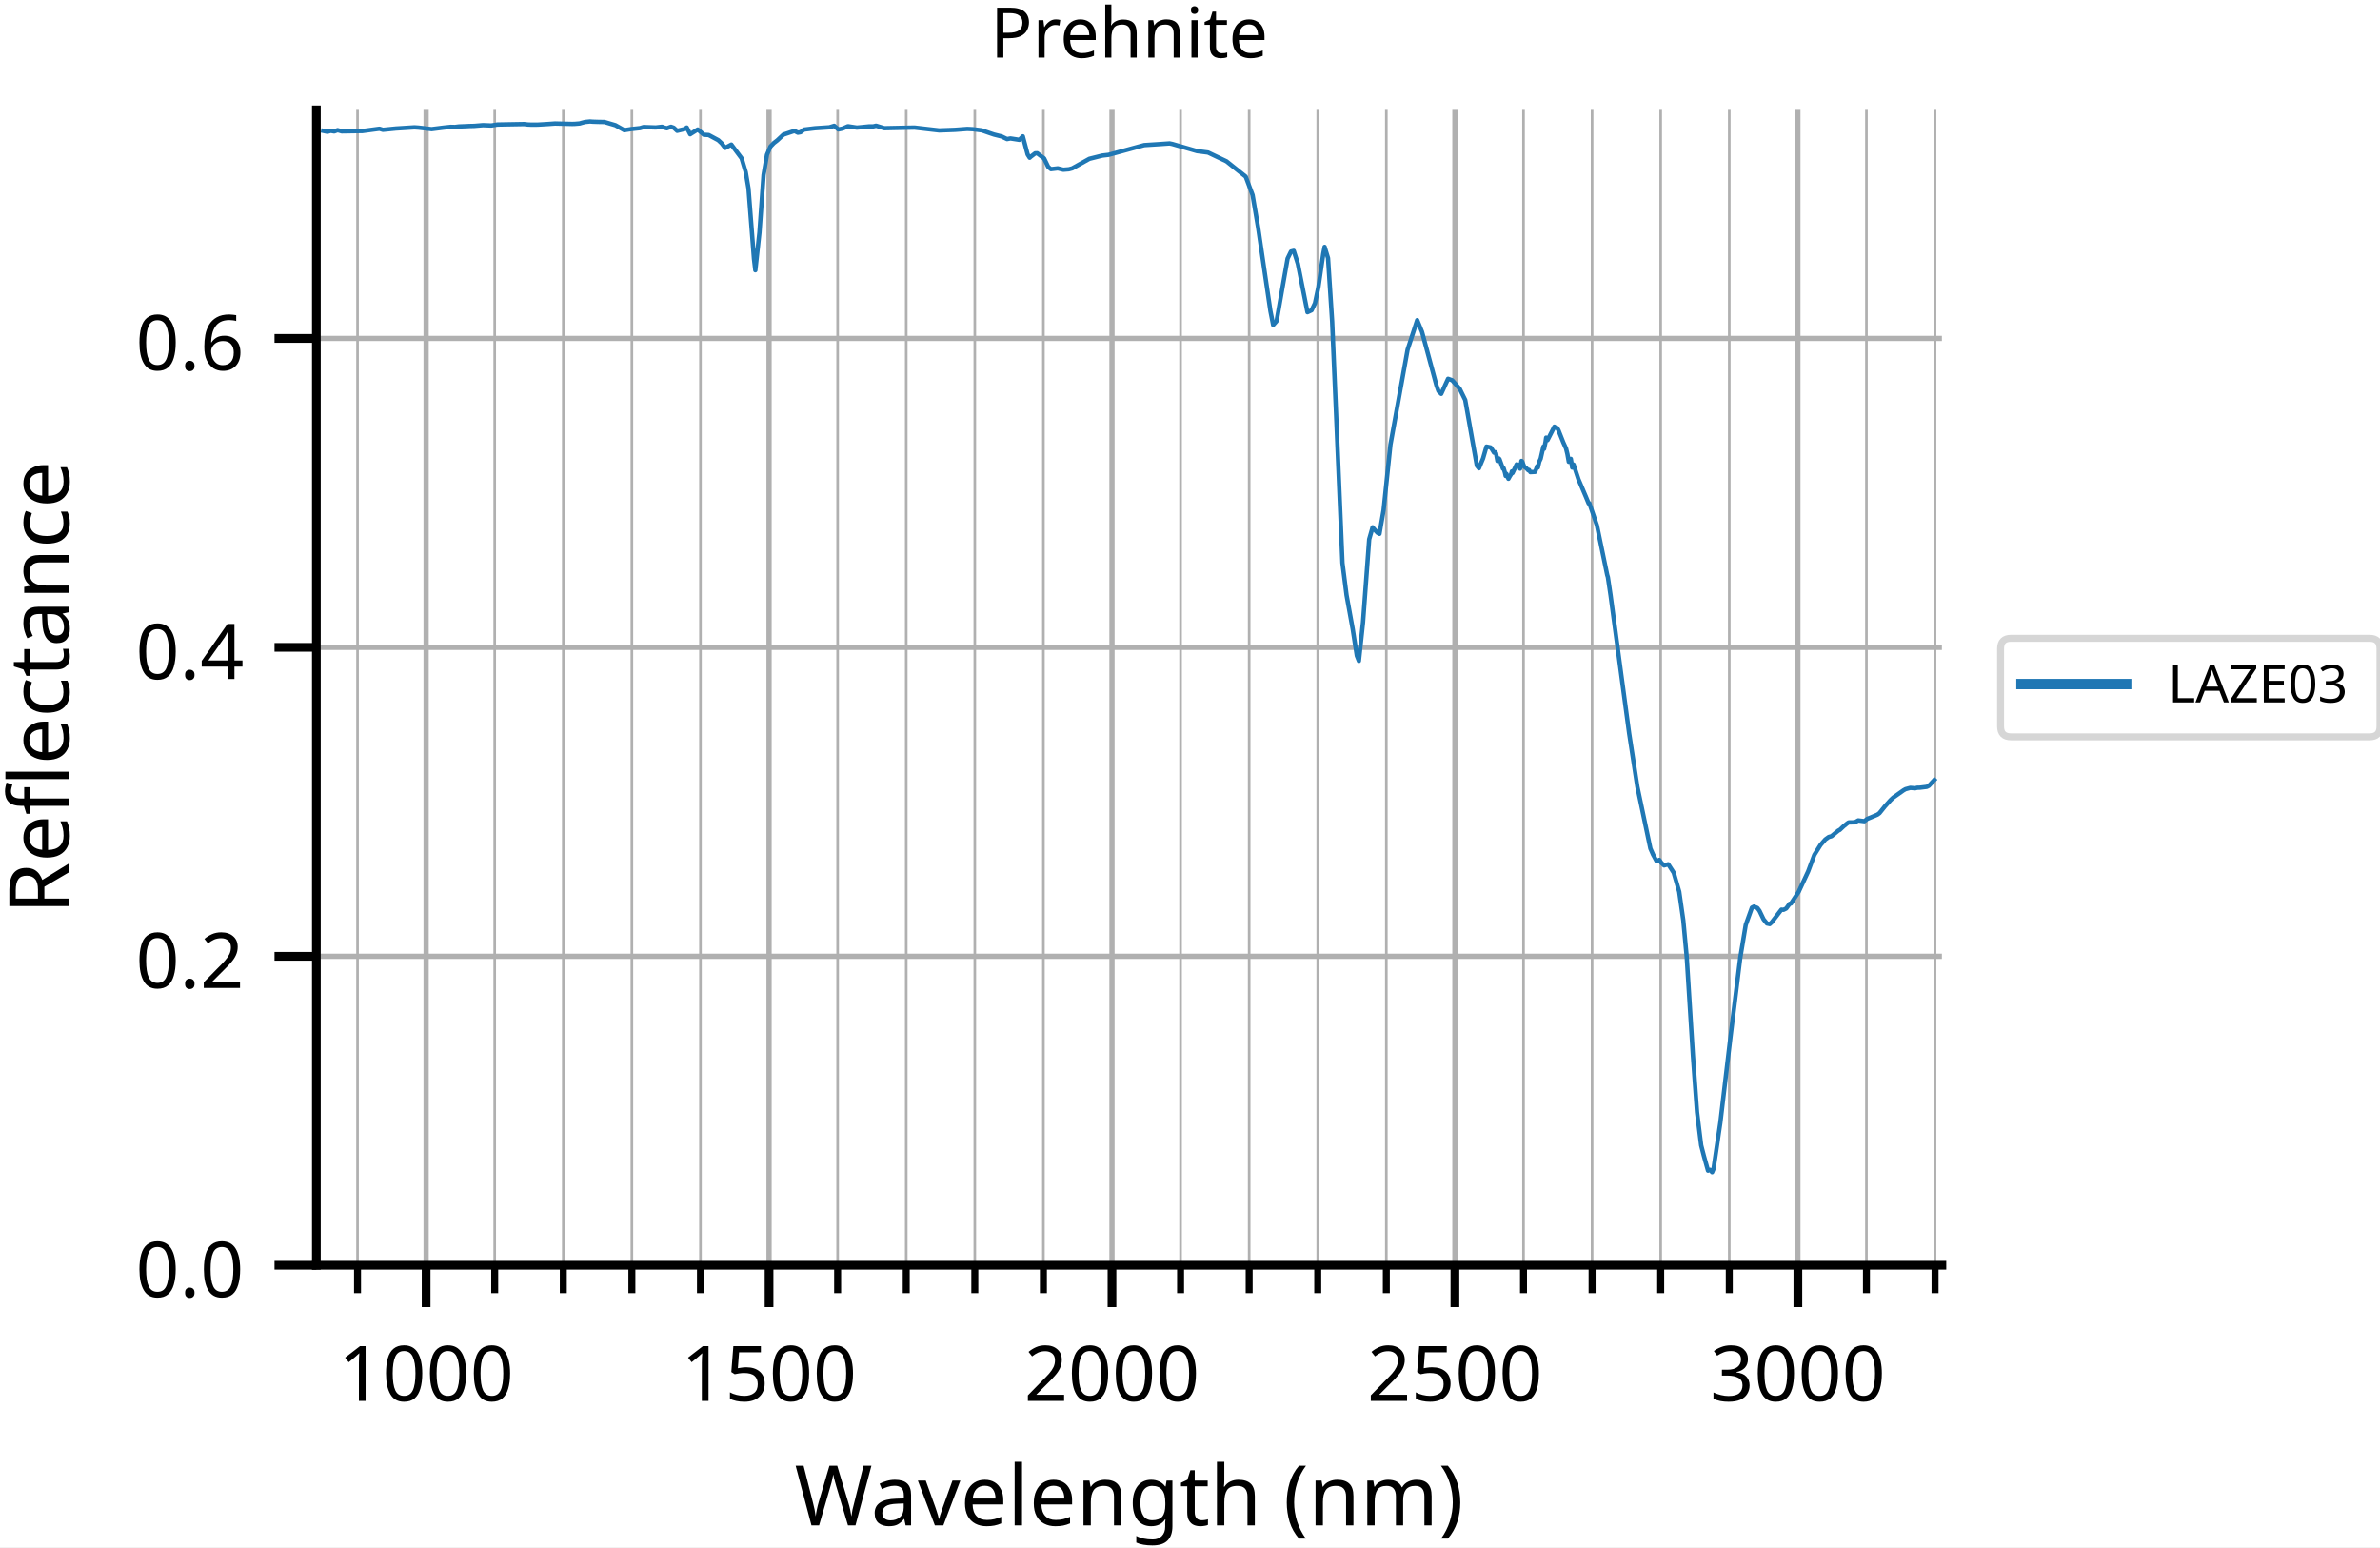
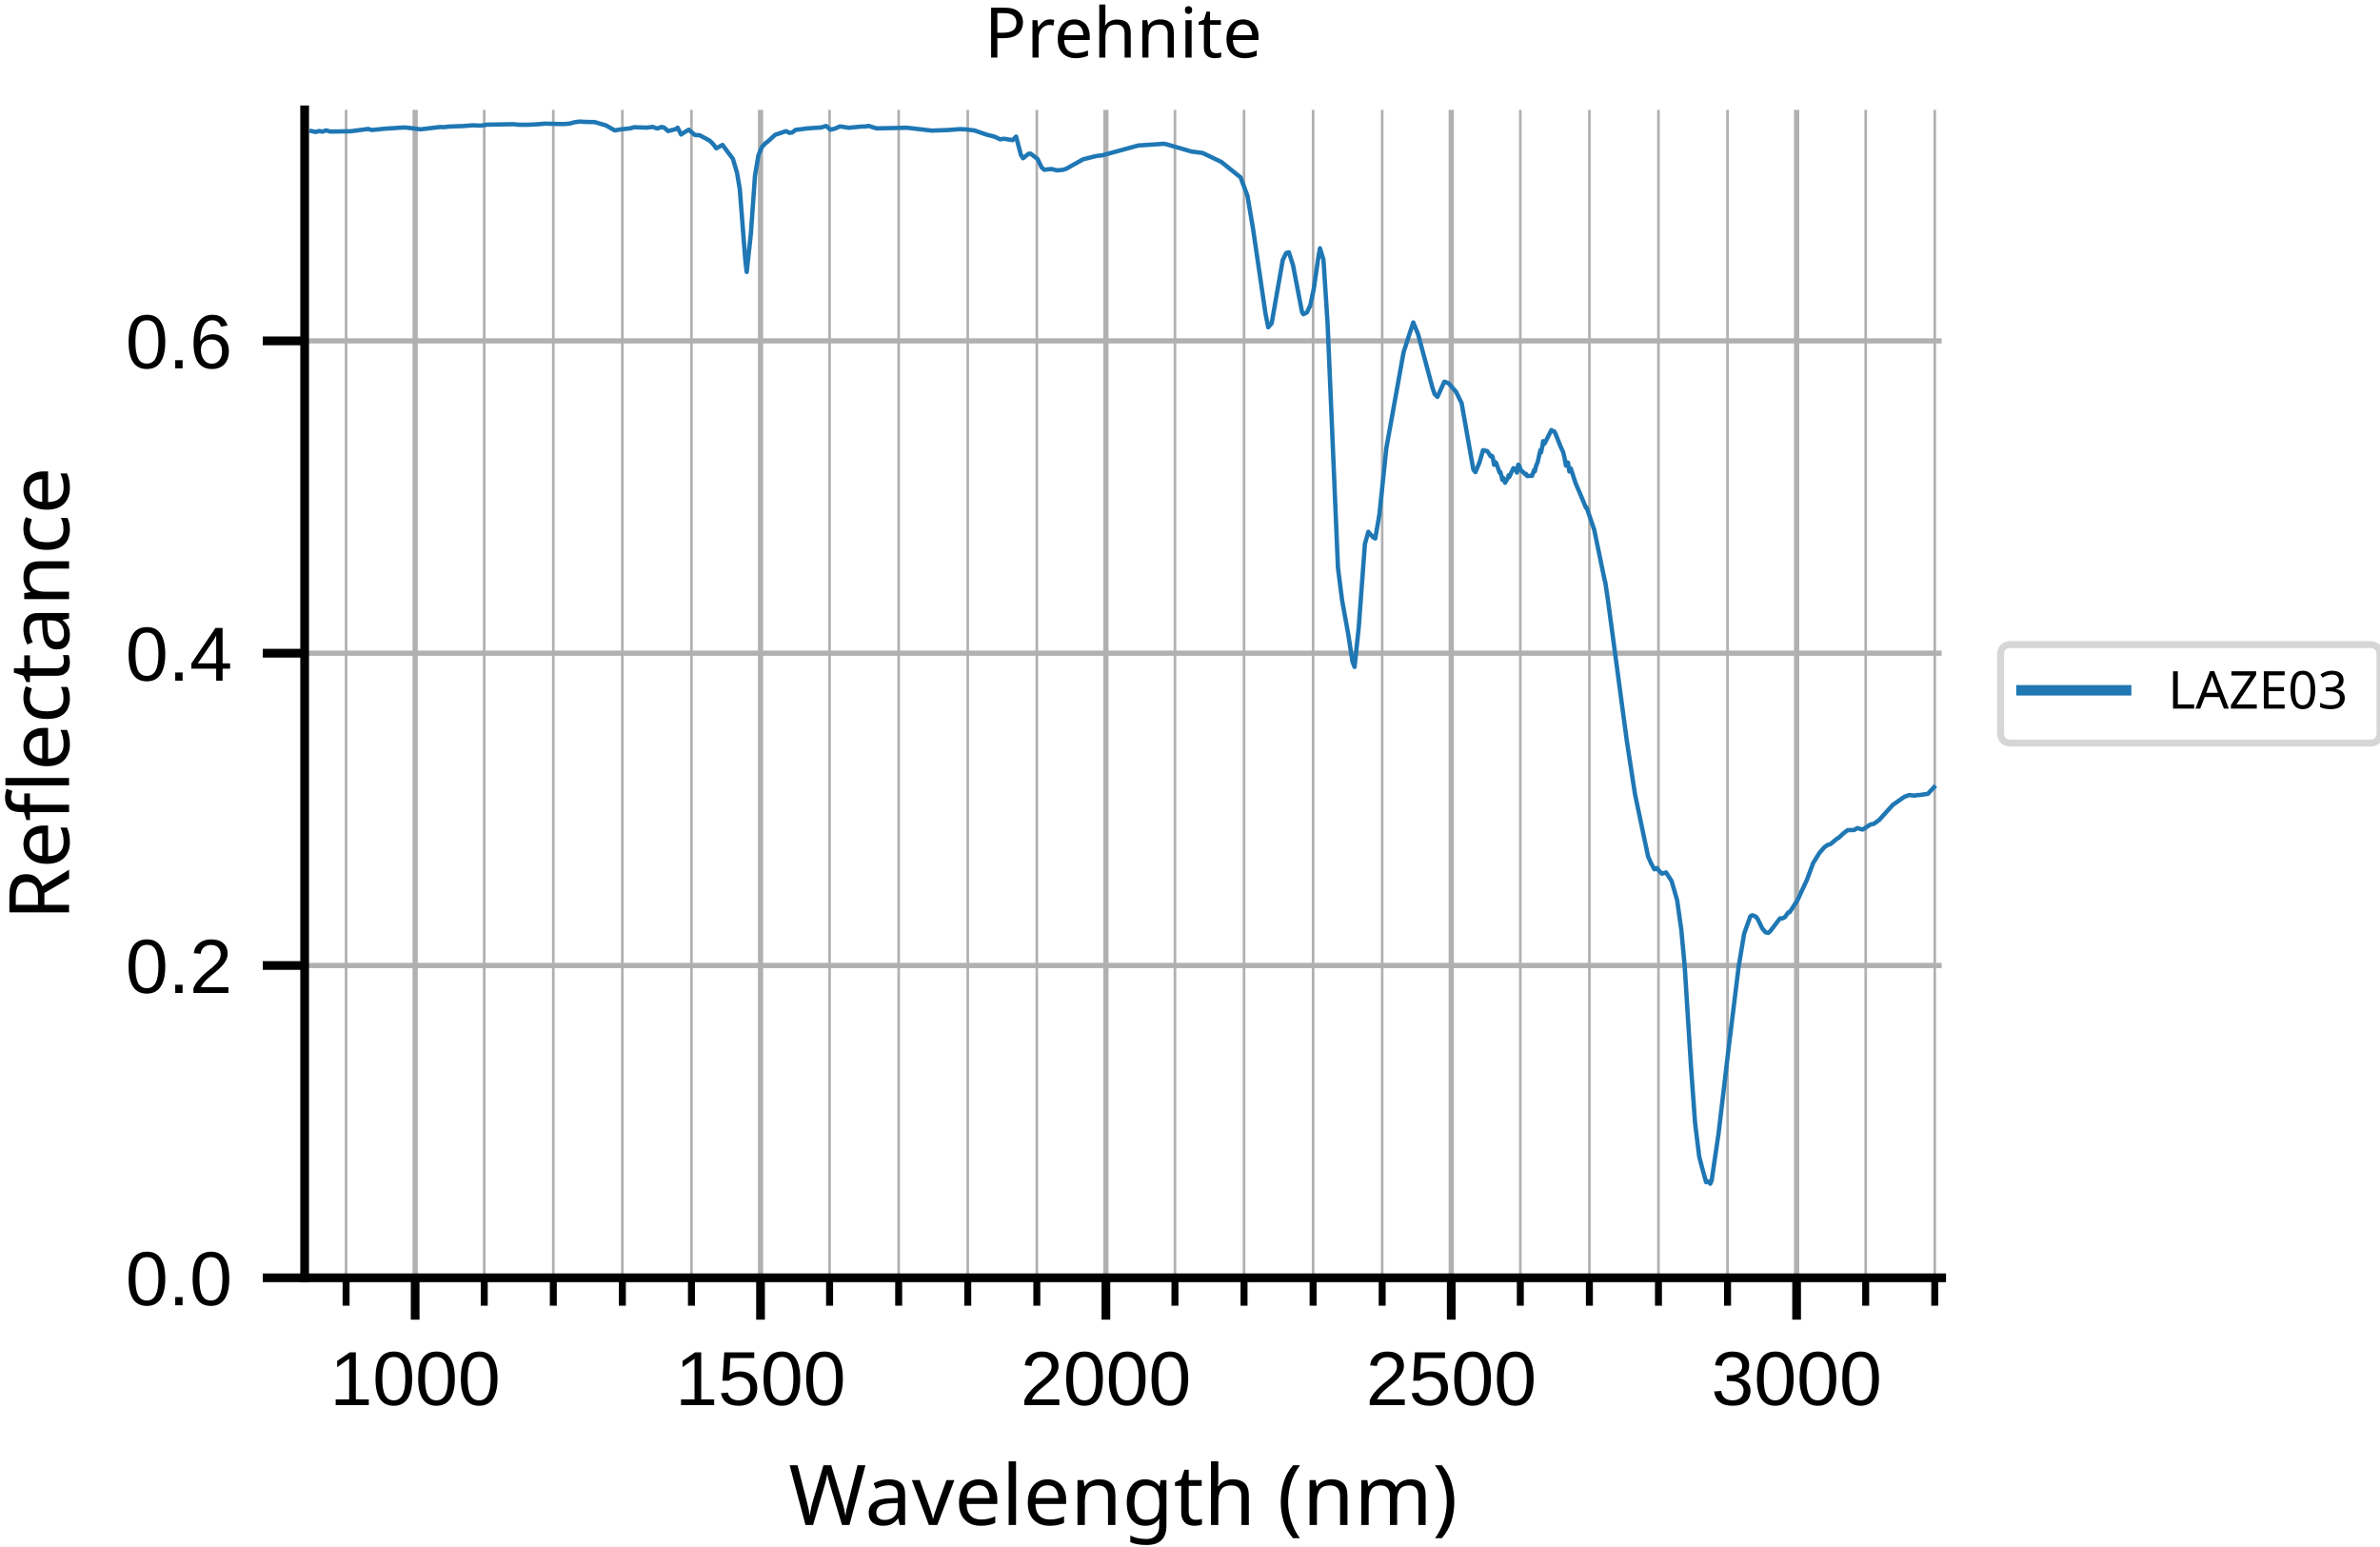
- <svg xmlns="http://www.w3.org/2000/svg" xmlns:xlink="http://www.w3.org/1999/xlink" width="272.914pt" height="177.409pt" viewBox="0 0 272.914 177.409" version="1.1">
+ <svg xmlns="http://www.w3.org/2000/svg" xmlns:xlink="http://www.w3.org/1999/xlink" width="272.914pt" height="177.363pt" viewBox="0 0 272.914 177.363" version="1.1">
  <defs>
    <style type="text/css">*{stroke-linejoin: round; stroke-linecap: butt}</style>
  </defs>
  <g id="figure_1">
    <g id="patch_1">
-       <path d="M 0 177.409  L 272.914 177.409  L 272.914 0  L 0 0  z " style="fill: #ffffff" />
+       <path d="M 0 177.363  L 272.914 177.363  L 272.914 0  L 0 0  z " style="fill: #ffffff" />
    </g>
    <g id="axes_1">
      <g id="patch_2">
-         <path d="M 36.279 145.084  L 222.677 145.084  L 222.677 12.598  L 36.279 12.598  z " style="fill: #ffffff" />
+         <path d="M 34.933 146.524  L 222.651 146.524  L 222.651 12.598  L 34.933 12.598  z " style="fill: #ffffff" />
      </g>
      <g id="matplotlib.axis_1">
        <g id="xtick_1">
          <g id="line2d_1">
-             <path d="M 48.863 145.084  L 48.863 12.598  " clip-path="url(#pded48bcaae)" style="fill: none; stroke: #b0b0b0; stroke-width: 0.6; stroke-linecap: square" />
+             <path d="M 47.606 146.524  L 47.606 12.598  " clip-path="url(#p3f20195cb8)" style="fill: none; stroke: #b0b0b0; stroke-width: 0.6; stroke-linecap: square" />
          </g>
          <g id="line2d_2">
            <defs>
-               <path id="meba531bd29" d="M 0 0  L 0 4.8  " style="stroke: #000000" />
+               <path id="m77c56ef0a2" d="M 0 0  L 0 4.8  " style="stroke: #000000" />
            </defs>
            <g>
-               <use xlink:href="#meba531bd29" x="48.863" y="145.084" style="stroke: #000000" />
+               <use xlink:href="#m77c56ef0a2" x="47.606" y="146.524" style="stroke: #000000" />
            </g>
          </g>
          <g id="text_1">
-             <text style="font: 8.8px 'Futura', sans-serif; text-anchor: middle" x="48.863" y="160.641" transform="rotate(-0 48.86294 160.6414)">1000</text>
+             <text style="font: 8.8px 'Arial'; text-anchor: middle" x="47.606" y="161.123" transform="rotate(-0 47.60592 161.1231)">1000</text>
          </g>
        </g>
        <g id="xtick_2">
          <g id="line2d_3">
-             <path d="M 88.187 145.084  L 88.187 12.598  " clip-path="url(#pded48bcaae)" style="fill: none; stroke: #b0b0b0; stroke-width: 0.6; stroke-linecap: square" />
+             <path d="M 87.209 146.524  L 87.209 12.598  " clip-path="url(#p3f20195cb8)" style="fill: none; stroke: #b0b0b0; stroke-width: 0.6; stroke-linecap: square" />
          </g>
          <g id="line2d_4">
            <g>
-               <use xlink:href="#meba531bd29" x="88.187" y="145.084" style="stroke: #000000" />
+               <use xlink:href="#m77c56ef0a2" x="87.209" y="146.524" style="stroke: #000000" />
            </g>
          </g>
          <g id="text_2">
-             <text style="font: 8.8px 'Futura', sans-serif; text-anchor: middle" x="88.187" y="160.641" transform="rotate(-0 88.18734 160.6414)">1500</text>
+             <text style="font: 8.8px 'Arial'; text-anchor: middle" x="87.209" y="161.123" transform="rotate(-0 87.20882 161.1231)">1500</text>
          </g>
        </g>
        <g id="xtick_3">
          <g id="line2d_5">
-             <path d="M 127.512 145.084  L 127.512 12.598  " clip-path="url(#pded48bcaae)" style="fill: none; stroke: #b0b0b0; stroke-width: 0.6; stroke-linecap: square" />
+             <path d="M 126.812 146.524  L 126.812 12.598  " clip-path="url(#p3f20195cb8)" style="fill: none; stroke: #b0b0b0; stroke-width: 0.6; stroke-linecap: square" />
          </g>
          <g id="line2d_6">
            <g>
-               <use xlink:href="#meba531bd29" x="127.512" y="145.084" style="stroke: #000000" />
+               <use xlink:href="#m77c56ef0a2" x="126.812" y="146.524" style="stroke: #000000" />
            </g>
          </g>
          <g id="text_3">
-             <text style="font: 8.8px 'Futura', sans-serif; text-anchor: middle" x="127.512" y="160.641" transform="rotate(-0 127.5118 160.6414)">2000</text>
+             <text style="font: 8.8px 'Arial'; text-anchor: middle" x="126.812" y="161.123" transform="rotate(-0 126.8117 161.1231)">2000</text>
          </g>
        </g>
        <g id="xtick_4">
          <g id="line2d_7">
-             <path d="M 166.836 145.084  L 166.836 12.598  " clip-path="url(#pded48bcaae)" style="fill: none; stroke: #b0b0b0; stroke-width: 0.6; stroke-linecap: square" />
+             <path d="M 166.415 146.524  L 166.415 12.598  " clip-path="url(#p3f20195cb8)" style="fill: none; stroke: #b0b0b0; stroke-width: 0.6; stroke-linecap: square" />
          </g>
          <g id="line2d_8">
            <g>
-               <use xlink:href="#meba531bd29" x="166.836" y="145.084" style="stroke: #000000" />
+               <use xlink:href="#m77c56ef0a2" x="166.415" y="146.524" style="stroke: #000000" />
            </g>
          </g>
          <g id="text_4">
-             <text style="font: 8.8px 'Futura', sans-serif; text-anchor: middle" x="166.836" y="160.641" transform="rotate(-0 166.8362 160.6414)">2500</text>
+             <text style="font: 8.8px 'Arial'; text-anchor: middle" x="166.415" y="161.123" transform="rotate(-0 166.4146 161.1231)">2500</text>
          </g>
        </g>
        <g id="xtick_5">
          <g id="line2d_9">
-             <path d="M 206.161 145.084  L 206.161 12.598  " clip-path="url(#pded48bcaae)" style="fill: none; stroke: #b0b0b0; stroke-width: 0.6; stroke-linecap: square" />
+             <path d="M 206.017 146.524  L 206.017 12.598  " clip-path="url(#p3f20195cb8)" style="fill: none; stroke: #b0b0b0; stroke-width: 0.6; stroke-linecap: square" />
          </g>
          <g id="line2d_10">
            <g>
-               <use xlink:href="#meba531bd29" x="206.161" y="145.084" style="stroke: #000000" />
+               <use xlink:href="#m77c56ef0a2" x="206.017" y="146.524" style="stroke: #000000" />
            </g>
          </g>
          <g id="text_5">
-             <text style="font: 8.8px 'Futura', sans-serif; text-anchor: middle" x="206.161" y="160.641" transform="rotate(-0 206.1606 160.6414)">3000</text>
+             <text style="font: 8.8px 'Arial'; text-anchor: middle" x="206.017" y="161.123" transform="rotate(-0 206.0175 161.1231)">3000</text>
          </g>
        </g>
        <g id="xtick_6">
          <g id="line2d_11">
-             <path d="M 40.998 145.084  L 40.998 12.598  " clip-path="url(#pded48bcaae)" style="fill: none; stroke: #b0b0b0; stroke-width: 0.3; stroke-linecap: square" />
+             <path d="M 39.685 146.524  L 39.685 12.598  " clip-path="url(#p3f20195cb8)" style="fill: none; stroke: #b0b0b0; stroke-width: 0.3; stroke-linecap: square" />
          </g>
          <g id="line2d_12">
            <defs>
-               <path id="m7dbb5cca30" d="M 0 0  L 0 3.2  " style="stroke: #000000; stroke-width: 0.8" />
+               <path id="m5ce9f8c709" d="M 0 0  L 0 3.2  " style="stroke: #000000; stroke-width: 0.8" />
            </defs>
            <g>
-               <use xlink:href="#m7dbb5cca30" x="40.998" y="145.084" style="stroke: #000000; stroke-width: 0.8" />
+               <use xlink:href="#m5ce9f8c709" x="39.685" y="146.524" style="stroke: #000000; stroke-width: 0.8" />
            </g>
          </g>
        </g>
        <g id="xtick_7">
          <g id="line2d_13">
-             <path d="M 56.728 145.084  L 56.728 12.598  " clip-path="url(#pded48bcaae)" style="fill: none; stroke: #b0b0b0; stroke-width: 0.3; stroke-linecap: square" />
+             <path d="M 55.527 146.524  L 55.527 12.598  " clip-path="url(#p3f20195cb8)" style="fill: none; stroke: #b0b0b0; stroke-width: 0.3; stroke-linecap: square" />
          </g>
          <g id="line2d_14">
            <g>
-               <use xlink:href="#m7dbb5cca30" x="56.728" y="145.084" style="stroke: #000000; stroke-width: 0.8" />
+               <use xlink:href="#m5ce9f8c709" x="55.527" y="146.524" style="stroke: #000000; stroke-width: 0.8" />
            </g>
          </g>
        </g>
        <g id="xtick_8">
          <g id="line2d_15">
-             <path d="M 64.593 145.084  L 64.593 12.598  " clip-path="url(#pded48bcaae)" style="fill: none; stroke: #b0b0b0; stroke-width: 0.3; stroke-linecap: square" />
+             <path d="M 63.447 146.524  L 63.447 12.598  " clip-path="url(#p3f20195cb8)" style="fill: none; stroke: #b0b0b0; stroke-width: 0.3; stroke-linecap: square" />
          </g>
          <g id="line2d_16">
            <g>
-               <use xlink:href="#m7dbb5cca30" x="64.593" y="145.084" style="stroke: #000000; stroke-width: 0.8" />
+               <use xlink:href="#m5ce9f8c709" x="63.447" y="146.524" style="stroke: #000000; stroke-width: 0.8" />
            </g>
          </g>
        </g>
        <g id="xtick_9">
          <g id="line2d_17">
-             <path d="M 72.458 145.084  L 72.458 12.598  " clip-path="url(#pded48bcaae)" style="fill: none; stroke: #b0b0b0; stroke-width: 0.3; stroke-linecap: square" />
+             <path d="M 71.368 146.524  L 71.368 12.598  " clip-path="url(#p3f20195cb8)" style="fill: none; stroke: #b0b0b0; stroke-width: 0.3; stroke-linecap: square" />
          </g>
          <g id="line2d_18">
            <g>
-               <use xlink:href="#m7dbb5cca30" x="72.458" y="145.084" style="stroke: #000000; stroke-width: 0.8" />
+               <use xlink:href="#m5ce9f8c709" x="71.368" y="146.524" style="stroke: #000000; stroke-width: 0.8" />
            </g>
          </g>
        </g>
        <g id="xtick_10">
          <g id="line2d_19">
-             <path d="M 80.322 145.084  L 80.322 12.598  " clip-path="url(#pded48bcaae)" style="fill: none; stroke: #b0b0b0; stroke-width: 0.3; stroke-linecap: square" />
+             <path d="M 79.288 146.524  L 79.288 12.598  " clip-path="url(#p3f20195cb8)" style="fill: none; stroke: #b0b0b0; stroke-width: 0.3; stroke-linecap: square" />
          </g>
          <g id="line2d_20">
            <g>
-               <use xlink:href="#m7dbb5cca30" x="80.322" y="145.084" style="stroke: #000000; stroke-width: 0.8" />
+               <use xlink:href="#m5ce9f8c709" x="79.288" y="146.524" style="stroke: #000000; stroke-width: 0.8" />
            </g>
          </g>
        </g>
        <g id="xtick_11">
          <g id="line2d_21">
-             <path d="M 96.052 145.084  L 96.052 12.598  " clip-path="url(#pded48bcaae)" style="fill: none; stroke: #b0b0b0; stroke-width: 0.3; stroke-linecap: square" />
+             <path d="M 95.129 146.524  L 95.129 12.598  " clip-path="url(#p3f20195cb8)" style="fill: none; stroke: #b0b0b0; stroke-width: 0.3; stroke-linecap: square" />
          </g>
          <g id="line2d_22">
            <g>
-               <use xlink:href="#m7dbb5cca30" x="96.052" y="145.084" style="stroke: #000000; stroke-width: 0.8" />
+               <use xlink:href="#m5ce9f8c709" x="95.129" y="146.524" style="stroke: #000000; stroke-width: 0.8" />
            </g>
          </g>
        </g>
        <g id="xtick_12">
          <g id="line2d_23">
-             <path d="M 103.917 145.084  L 103.917 12.598  " clip-path="url(#pded48bcaae)" style="fill: none; stroke: #b0b0b0; stroke-width: 0.3; stroke-linecap: square" />
+             <path d="M 103.05 146.524  L 103.05 12.598  " clip-path="url(#p3f20195cb8)" style="fill: none; stroke: #b0b0b0; stroke-width: 0.3; stroke-linecap: square" />
          </g>
          <g id="line2d_24">
            <g>
-               <use xlink:href="#m7dbb5cca30" x="103.917" y="145.084" style="stroke: #000000; stroke-width: 0.8" />
+               <use xlink:href="#m5ce9f8c709" x="103.05" y="146.524" style="stroke: #000000; stroke-width: 0.8" />
            </g>
          </g>
        </g>
        <g id="xtick_13">
          <g id="line2d_25">
-             <path d="M 111.782 145.084  L 111.782 12.598  " clip-path="url(#pded48bcaae)" style="fill: none; stroke: #b0b0b0; stroke-width: 0.3; stroke-linecap: square" />
+             <path d="M 110.971 146.524  L 110.971 12.598  " clip-path="url(#p3f20195cb8)" style="fill: none; stroke: #b0b0b0; stroke-width: 0.3; stroke-linecap: square" />
          </g>
          <g id="line2d_26">
            <g>
-               <use xlink:href="#m7dbb5cca30" x="111.782" y="145.084" style="stroke: #000000; stroke-width: 0.8" />
+               <use xlink:href="#m5ce9f8c709" x="110.971" y="146.524" style="stroke: #000000; stroke-width: 0.8" />
            </g>
          </g>
        </g>
        <g id="xtick_14">
          <g id="line2d_27">
-             <path d="M 119.647 145.084  L 119.647 12.598  " clip-path="url(#pded48bcaae)" style="fill: none; stroke: #b0b0b0; stroke-width: 0.3; stroke-linecap: square" />
+             <path d="M 118.891 146.524  L 118.891 12.598  " clip-path="url(#p3f20195cb8)" style="fill: none; stroke: #b0b0b0; stroke-width: 0.3; stroke-linecap: square" />
          </g>
          <g id="line2d_28">
            <g>
-               <use xlink:href="#m7dbb5cca30" x="119.647" y="145.084" style="stroke: #000000; stroke-width: 0.8" />
+               <use xlink:href="#m5ce9f8c709" x="118.891" y="146.524" style="stroke: #000000; stroke-width: 0.8" />
            </g>
          </g>
        </g>
        <g id="xtick_15">
          <g id="line2d_29">
-             <path d="M 135.377 145.084  L 135.377 12.598  " clip-path="url(#pded48bcaae)" style="fill: none; stroke: #b0b0b0; stroke-width: 0.3; stroke-linecap: square" />
+             <path d="M 134.732 146.524  L 134.732 12.598  " clip-path="url(#p3f20195cb8)" style="fill: none; stroke: #b0b0b0; stroke-width: 0.3; stroke-linecap: square" />
          </g>
          <g id="line2d_30">
            <g>
-               <use xlink:href="#m7dbb5cca30" x="135.377" y="145.084" style="stroke: #000000; stroke-width: 0.8" />
+               <use xlink:href="#m5ce9f8c709" x="134.732" y="146.524" style="stroke: #000000; stroke-width: 0.8" />
            </g>
          </g>
        </g>
        <g id="xtick_16">
          <g id="line2d_31">
-             <path d="M 143.242 145.084  L 143.242 12.598  " clip-path="url(#pded48bcaae)" style="fill: none; stroke: #b0b0b0; stroke-width: 0.3; stroke-linecap: square" />
+             <path d="M 142.653 146.524  L 142.653 12.598  " clip-path="url(#p3f20195cb8)" style="fill: none; stroke: #b0b0b0; stroke-width: 0.3; stroke-linecap: square" />
          </g>
          <g id="line2d_32">
            <g>
-               <use xlink:href="#m7dbb5cca30" x="143.242" y="145.084" style="stroke: #000000; stroke-width: 0.8" />
+               <use xlink:href="#m5ce9f8c709" x="142.653" y="146.524" style="stroke: #000000; stroke-width: 0.8" />
            </g>
          </g>
        </g>
        <g id="xtick_17">
          <g id="line2d_33">
-             <path d="M 151.106 145.084  L 151.106 12.598  " clip-path="url(#pded48bcaae)" style="fill: none; stroke: #b0b0b0; stroke-width: 0.3; stroke-linecap: square" />
+             <path d="M 150.573 146.524  L 150.573 12.598  " clip-path="url(#p3f20195cb8)" style="fill: none; stroke: #b0b0b0; stroke-width: 0.3; stroke-linecap: square" />
          </g>
          <g id="line2d_34">
            <g>
-               <use xlink:href="#m7dbb5cca30" x="151.106" y="145.084" style="stroke: #000000; stroke-width: 0.8" />
+               <use xlink:href="#m5ce9f8c709" x="150.573" y="146.524" style="stroke: #000000; stroke-width: 0.8" />
            </g>
          </g>
        </g>
        <g id="xtick_18">
          <g id="line2d_35">
-             <path d="M 158.971 145.084  L 158.971 12.598  " clip-path="url(#pded48bcaae)" style="fill: none; stroke: #b0b0b0; stroke-width: 0.3; stroke-linecap: square" />
+             <path d="M 158.494 146.524  L 158.494 12.598  " clip-path="url(#p3f20195cb8)" style="fill: none; stroke: #b0b0b0; stroke-width: 0.3; stroke-linecap: square" />
          </g>
          <g id="line2d_36">
            <g>
-               <use xlink:href="#m7dbb5cca30" x="158.971" y="145.084" style="stroke: #000000; stroke-width: 0.8" />
+               <use xlink:href="#m5ce9f8c709" x="158.494" y="146.524" style="stroke: #000000; stroke-width: 0.8" />
            </g>
          </g>
        </g>
        <g id="xtick_19">
          <g id="line2d_37">
-             <path d="M 174.701 145.084  L 174.701 12.598  " clip-path="url(#pded48bcaae)" style="fill: none; stroke: #b0b0b0; stroke-width: 0.3; stroke-linecap: square" />
+             <path d="M 174.335 146.524  L 174.335 12.598  " clip-path="url(#p3f20195cb8)" style="fill: none; stroke: #b0b0b0; stroke-width: 0.3; stroke-linecap: square" />
          </g>
          <g id="line2d_38">
            <g>
-               <use xlink:href="#m7dbb5cca30" x="174.701" y="145.084" style="stroke: #000000; stroke-width: 0.8" />
+               <use xlink:href="#m5ce9f8c709" x="174.335" y="146.524" style="stroke: #000000; stroke-width: 0.8" />
            </g>
          </g>
        </g>
        <g id="xtick_20">
          <g id="line2d_39">
-             <path d="M 182.566 145.084  L 182.566 12.598  " clip-path="url(#pded48bcaae)" style="fill: none; stroke: #b0b0b0; stroke-width: 0.3; stroke-linecap: square" />
+             <path d="M 182.256 146.524  L 182.256 12.598  " clip-path="url(#p3f20195cb8)" style="fill: none; stroke: #b0b0b0; stroke-width: 0.3; stroke-linecap: square" />
          </g>
          <g id="line2d_40">
            <g>
-               <use xlink:href="#m7dbb5cca30" x="182.566" y="145.084" style="stroke: #000000; stroke-width: 0.8" />
+               <use xlink:href="#m5ce9f8c709" x="182.256" y="146.524" style="stroke: #000000; stroke-width: 0.8" />
            </g>
          </g>
        </g>
        <g id="xtick_21">
          <g id="line2d_41">
-             <path d="M 190.431 145.084  L 190.431 12.598  " clip-path="url(#pded48bcaae)" style="fill: none; stroke: #b0b0b0; stroke-width: 0.3; stroke-linecap: square" />
+             <path d="M 190.176 146.524  L 190.176 12.598  " clip-path="url(#p3f20195cb8)" style="fill: none; stroke: #b0b0b0; stroke-width: 0.3; stroke-linecap: square" />
          </g>
          <g id="line2d_42">
            <g>
-               <use xlink:href="#m7dbb5cca30" x="190.431" y="145.084" style="stroke: #000000; stroke-width: 0.8" />
+               <use xlink:href="#m5ce9f8c709" x="190.176" y="146.524" style="stroke: #000000; stroke-width: 0.8" />
            </g>
          </g>
        </g>
        <g id="xtick_22">
          <g id="line2d_43">
-             <path d="M 198.296 145.084  L 198.296 12.598  " clip-path="url(#pded48bcaae)" style="fill: none; stroke: #b0b0b0; stroke-width: 0.3; stroke-linecap: square" />
+             <path d="M 198.097 146.524  L 198.097 12.598  " clip-path="url(#p3f20195cb8)" style="fill: none; stroke: #b0b0b0; stroke-width: 0.3; stroke-linecap: square" />
          </g>
          <g id="line2d_44">
            <g>
-               <use xlink:href="#m7dbb5cca30" x="198.296" y="145.084" style="stroke: #000000; stroke-width: 0.8" />
+               <use xlink:href="#m5ce9f8c709" x="198.097" y="146.524" style="stroke: #000000; stroke-width: 0.8" />
            </g>
          </g>
        </g>
        <g id="xtick_23">
          <g id="line2d_45">
-             <path d="M 214.025 145.084  L 214.025 12.598  " clip-path="url(#pded48bcaae)" style="fill: none; stroke: #b0b0b0; stroke-width: 0.3; stroke-linecap: square" />
+             <path d="M 213.938 146.524  L 213.938 12.598  " clip-path="url(#p3f20195cb8)" style="fill: none; stroke: #b0b0b0; stroke-width: 0.3; stroke-linecap: square" />
          </g>
          <g id="line2d_46">
            <g>
-               <use xlink:href="#m7dbb5cca30" x="214.025" y="145.084" style="stroke: #000000; stroke-width: 0.8" />
+               <use xlink:href="#m5ce9f8c709" x="213.938" y="146.524" style="stroke: #000000; stroke-width: 0.8" />
            </g>
          </g>
        </g>
        <g id="xtick_24">
          <g id="line2d_47">
-             <path d="M 221.89 145.084  L 221.89 12.598  " clip-path="url(#pded48bcaae)" style="fill: none; stroke: #b0b0b0; stroke-width: 0.3; stroke-linecap: square" />
+             <path d="M 221.859 146.524  L 221.859 12.598  " clip-path="url(#p3f20195cb8)" style="fill: none; stroke: #b0b0b0; stroke-width: 0.3; stroke-linecap: square" />
          </g>
          <g id="line2d_48">
            <g>
-               <use xlink:href="#m7dbb5cca30" x="221.89" y="145.084" style="stroke: #000000; stroke-width: 0.8" />
+               <use xlink:href="#m5ce9f8c709" x="221.859" y="146.524" style="stroke: #000000; stroke-width: 0.8" />
            </g>
          </g>
        </g>
        <g id="text_6">
-           <text style="font: 9.6px 'Futura', sans-serif; text-anchor: middle" x="129.478" y="174.915" transform="rotate(-0 129.478 174.9149)">Wavelength (nm)</text>
+           <text style="font: 9.6px 'Futura', sans-serif; text-anchor: middle" x="128.792" y="174.869" transform="rotate(-0 128.7919 174.8686)">Wavelength (nm)</text>
        </g>
      </g>
      <g id="matplotlib.axis_2">
        <g id="ytick_1">
          <g id="line2d_49">
-             <path d="M 36.279 145.084  L 222.677 145.084  " clip-path="url(#pded48bcaae)" style="fill: none; stroke: #b0b0b0; stroke-width: 0.6; stroke-linecap: square" />
+             <path d="M 34.933 146.524  L 222.651 146.524  " clip-path="url(#p3f20195cb8)" style="fill: none; stroke: #b0b0b0; stroke-width: 0.6; stroke-linecap: square" />
          </g>
          <g id="line2d_50">
            <defs>
-               <path id="m13f2269101" d="M 0 0  L -4.8 0  " style="stroke: #000000" />
+               <path id="md0576032a7" d="M 0 0  L -4.8 0  " style="stroke: #000000" />
            </defs>
            <g>
-               <use xlink:href="#m13f2269101" x="36.279" y="145.084" style="stroke: #000000" />
+               <use xlink:href="#md0576032a7" x="34.933" y="146.524" style="stroke: #000000" />
            </g>
          </g>
          <g id="text_7">
-             <text style="font: 8.8px 'Futura', sans-serif; text-anchor: end" x="27.979" y="148.713" transform="rotate(-0 27.97912 148.7128)">0.0</text>
+             <text style="font: 8.8px 'Arial'; text-anchor: end" x="26.633" y="149.674" transform="rotate(-0 26.633 149.6736)">0.0</text>
          </g>
        </g>
        <g id="ytick_2">
          <g id="line2d_51">
-             <path d="M 36.279 109.658  L 222.677 109.658  " clip-path="url(#pded48bcaae)" style="fill: none; stroke: #b0b0b0; stroke-width: 0.6; stroke-linecap: square" />
+             <path d="M 34.933 110.713  L 222.651 110.713  " clip-path="url(#p3f20195cb8)" style="fill: none; stroke: #b0b0b0; stroke-width: 0.6; stroke-linecap: square" />
          </g>
          <g id="line2d_52">
            <g>
-               <use xlink:href="#m13f2269101" x="36.279" y="109.658" style="stroke: #000000" />
+               <use xlink:href="#md0576032a7" x="34.933" y="110.713" style="stroke: #000000" />
            </g>
          </g>
          <g id="text_8">
-             <text style="font: 8.8px 'Futura', sans-serif; text-anchor: end" x="27.979" y="113.286" transform="rotate(-0 27.97912 113.2865)">0.2</text>
+             <text style="font: 8.8px 'Arial'; text-anchor: end" x="26.633" y="113.862" transform="rotate(-0 26.633 113.8622)">0.2</text>
          </g>
        </g>
        <g id="ytick_3">
          <g id="line2d_53">
-             <path d="M 36.279 74.231  L 222.677 74.231  " clip-path="url(#pded48bcaae)" style="fill: none; stroke: #b0b0b0; stroke-width: 0.6; stroke-linecap: square" />
+             <path d="M 34.933 74.901  L 222.651 74.901  " clip-path="url(#p3f20195cb8)" style="fill: none; stroke: #b0b0b0; stroke-width: 0.6; stroke-linecap: square" />
          </g>
          <g id="line2d_54">
            <g>
-               <use xlink:href="#m13f2269101" x="36.279" y="74.231" style="stroke: #000000" />
+               <use xlink:href="#md0576032a7" x="34.933" y="74.901" style="stroke: #000000" />
            </g>
          </g>
          <g id="text_9">
-             <text style="font: 8.8px 'Futura', sans-serif; text-anchor: end" x="27.979" y="77.86" transform="rotate(-0 27.97912 77.8601)">0.4</text>
+             <text style="font: 8.8px 'Arial'; text-anchor: end" x="26.633" y="78.051" transform="rotate(-0 26.633 78.05082)">0.4</text>
          </g>
        </g>
        <g id="ytick_4">
          <g id="line2d_55">
-             <path d="M 36.279 38.805  L 222.677 38.805  " clip-path="url(#pded48bcaae)" style="fill: none; stroke: #b0b0b0; stroke-width: 0.6; stroke-linecap: square" />
+             <path d="M 34.933 39.09  L 222.651 39.09  " clip-path="url(#p3f20195cb8)" style="fill: none; stroke: #b0b0b0; stroke-width: 0.6; stroke-linecap: square" />
          </g>
          <g id="line2d_56">
            <g>
-               <use xlink:href="#m13f2269101" x="36.279" y="38.805" style="stroke: #000000" />
+               <use xlink:href="#md0576032a7" x="34.933" y="39.09" style="stroke: #000000" />
            </g>
          </g>
          <g id="text_10">
-             <text style="font: 8.8px 'Futura', sans-serif; text-anchor: end" x="27.979" y="42.434" transform="rotate(-0 27.97912 42.43375)">0.6</text>
+             <text style="font: 8.8px 'Arial'; text-anchor: end" x="26.633" y="42.239" transform="rotate(-0 26.633 42.23941)">0.6</text>
          </g>
        </g>
        <g id="text_11">
-           <text style="font: 9.6px 'Futura', sans-serif; text-anchor: middle" x="7.917" y="78.841" transform="rotate(-90 7.917 78.84085)">Reflectance</text>
+           <text style="font: 9.6px 'Futura', sans-serif; text-anchor: middle" x="7.917" y="79.561" transform="rotate(-90 7.917 79.56085)">Reflectance</text>
        </g>
      </g>
      <g id="line2d_57">
-         <path d="M 37.066 15.003  L 37.538 15.107  L 37.931 14.996  L 38.324 15.07  L 38.717 14.921  L 39.189 15.06  L 41.313 15.027  L 41.549 15.025  L 43.515 14.761  L 43.908 14.884  L 45.402 14.735  L 47.526 14.599  L 47.998 14.632  L 49.492 14.806  L 50.908 14.627  L 51.694 14.545  L 52.166 14.557  L 52.638 14.498  L 53.425 14.468  L 53.818 14.448  L 54.368 14.435  L 55.391 14.35  L 56.335 14.389  L 57.042 14.277  L 60.11 14.223  L 60.503 14.273  L 60.896 14.29  L 61.683 14.287  L 62.784 14.222  L 63.649 14.16  L 65.615 14.209  L 65.93 14.2  L 66.48 14.153  L 66.716 14.083  L 67.109 13.982  L 67.66 13.927  L 67.975 13.953  L 68.604 13.973  L 69.312 13.986  L 70.57 14.355  L 71.592 14.93  L 71.828 14.887  L 72.379 14.799  L 73.401 14.689  L 73.795 14.566  L 75.21 14.615  L 75.918 14.531  L 76.154 14.623  L 76.469 14.707  L 76.941 14.531  L 77.255 14.641  L 77.648 15.001  L 78.514 14.792  L 78.749 14.618  L 79.143 15.391  L 79.221 15.337  L 80.008 14.848  L 80.716 15.449  L 81.266 15.481  L 82.367 16.072  L 82.761 16.441  L 83.154 16.958  L 83.862 16.577  L 85.041 18.153  L 85.513 19.734  L 85.828 21.605  L 86.457 29.669  L 86.614 30.988  L 87.086 26.667  L 87.558 20.065  L 87.951 17.746  L 88.345 16.808  L 88.738 16.396  L 89.131 16.093  L 89.839 15.433  L 91.097 15.012  L 91.491 15.212  L 91.805 15.157  L 92.198 14.857  L 92.828 14.781  L 93.457 14.704  L 95.108 14.595  L 95.659 14.423  L 96.131 14.841  L 96.603 14.744  L 97.232 14.473  L 98.254 14.63  L 98.726 14.586  L 99.67 14.491  L 100.142 14.49  L 100.457 14.412  L 101.4 14.699  L 104.861 14.627  L 107.692 14.953  L 109.501 14.887  L 110.917 14.781  L 111.546 14.812  L 112.568 14.941  L 113.591 15.295  L 113.984 15.426  L 114.849 15.643  L 115.478 15.944  L 115.872 15.872  L 116.894 16.032  L 117.287 15.631  L 117.838 17.707  L 118.074 18.084  L 118.153 18.002  L 118.703 17.581  L 118.939 17.57  L 119.726 18.16  L 120.197 19.134  L 120.512 19.394  L 121.298 19.301  L 121.928 19.459  L 122.557 19.409  L 122.95 19.304  L 124.916 18.207  L 126.411 17.834  L 127.119 17.752  L 130.5 16.83  L 131.208 16.638  L 132.939 16.526  L 134.118 16.443  L 134.433 16.509  L 137.264 17.326  L 138.523 17.488  L 140.646 18.498  L 142.848 20.254  L 143.635 22.364  L 144.264 26.067  L 145.68 35.67  L 145.994 37.262  L 146.073 37.173  L 146.387 36.817  L 147.646 29.646  L 148.039 28.84  L 148.354 28.761  L 148.826 30.242  L 149.927 35.799  L 150.399 35.579  L 150.792 34.761  L 151.185 32.894  L 151.736 29.115  L 151.893 28.305  L 152.286 29.596  L 152.758 36.874  L 153.938 64.55  L 154.41 68.244  L 155.117 72.143  L 155.589 75.19  L 155.825 75.788  L 156.297 71.357  L 157.005 61.837  L 157.398 60.461  L 157.477 60.569  L 157.949 61.084  L 158.185 61.214  L 158.657 58.49  L 159.443 50.987  L 161.409 40.091  L 162.51 36.711  L 163.061 38.052  L 164.713 44.171  L 164.949 44.843  L 165.263 45.16  L 166.05 43.431  L 166.522 43.601  L 167.387 44.586  L 168.016 45.863  L 169.353 53.404  L 169.589 53.694  L 170.061 52.566  L 170.454 51.205  L 170.926 51.303  L 171.083 51.516  L 171.319 51.902  L 171.476 51.854  L 171.555 51.999  L 171.712 52.858  L 171.791 52.828  L 171.87 52.566  L 171.948 52.647  L 172.342 53.743  L 172.42 53.68  L 172.578 54.215  L 172.656 54.574  L 172.735 54.329  L 172.971 54.899  L 173.128 54.612  L 173.285 54.365  L 173.364 54.053  L 173.443 54.239  L 173.915 53.245  L 174.072 53.292  L 174.151 53.32  L 174.308 53.741  L 174.465 52.848  L 174.544 52.91  L 174.78 53.517  L 175.016 53.685  L 175.252 53.934  L 175.33 53.884  L 175.488 54.138  L 176.038 54.105  L 176.274 53.443  L 176.353 53.608  L 176.51 52.932  L 176.667 52.598  L 176.982 51.206  L 177.061 51.462  L 177.218 50.713  L 177.296 50.177  L 177.454 50.469  L 178.24 48.921  L 178.398 49.035  L 178.555 49.067  L 178.712 49.346  L 179.263 50.733  L 179.577 51.424  L 179.735 52.072  L 179.892 52.952  L 179.971 52.858  L 180.128 52.615  L 180.285 53.616  L 180.364 53.307  L 180.442 53.27  L 180.993 54.937  L 181.858 56.972  L 182.173 57.735  L 182.251 57.704  L 183.116 60.233  L 184.296 65.921  L 184.375 66.182  L 184.689 68.291  L 186.813 84.081  L 187.757 90.217  L 189.251 97.3  L 189.566 98.016  L 189.723 98.296  L 189.959 98.744  L 190.116 98.704  L 190.274 98.602  L 190.509 98.943  L 190.824 99.238  L 191.296 99.1  L 191.925 100.075  L 192.554 102.249  L 193.026 105.558  L 193.419 109.777  L 194.127 121.028  L 194.599 127.528  L 195.071 131.331  L 195.386 132.549  L 195.858 134.237  L 195.936 134.194  L 196.094 134.139  L 196.329 134.414  L 196.487 134.043  L 197.273 128.719  L 198.453 118.75  L 199.554 109.838  L 200.183 106.056  L 200.891 104.078  L 201.127 103.955  L 201.52 104.117  L 201.756 104.436  L 202.228 105.416  L 202.621 105.894  L 202.936 105.961  L 203.172 105.747  L 204.273 104.307  L 204.509 104.331  L 204.824 104.177  L 205.217 103.636  L 205.374 103.605  L 206.239 102.292  L 207.34 99.926  L 208.048 98.03  L 208.756 96.894  L 209.307 96.259  L 209.7 95.975  L 210.014 95.889  L 210.801 95.24  L 210.958 95.169  L 211.43 94.726  L 211.823 94.411  L 211.981 94.304  L 212.374 94.298  L 212.531 94.293  L 212.688 94.296  L 213.082 94.074  L 213.79 94.164  L 214.104 93.904  L 214.733 93.646  L 215.284 93.412  L 215.52 93.239  L 216.149 92.454  L 216.778 91.755  L 217.093 91.458  L 218.272 90.626  L 218.508 90.492  L 219.059 90.343  L 219.61 90.39  L 219.845 90.329  L 220.16 90.321  L 220.947 90.224  L 221.182 90.104  L 221.812 89.43  L 221.812 89.43  " clip-path="url(#pded48bcaae)" style="fill: none; stroke: #1f77b4; stroke-width: 0.5; stroke-linecap: square" />
+         <path d="M 35.725 15.029  L 36.2 15.134  L 36.596 15.022  L 36.992 15.097  L 37.388 14.947  L 37.864 15.087  L 40.002 15.053  L 40.24 15.051  L 42.22 14.785  L 42.616 14.909  L 44.121 14.759  L 46.259 14.62  L 46.655 14.639  L 48.24 14.83  L 49.586 14.667  L 50.457 14.566  L 50.933 14.578  L 51.408 14.519  L 52.2 14.488  L 52.596 14.468  L 53.15 14.455  L 54.18 14.369  L 55.13 14.409  L 55.843 14.295  L 58.932 14.241  L 59.328 14.292  L 59.724 14.309  L 60.516 14.306  L 61.546 14.256  L 62.497 14.177  L 64.477 14.226  L 64.794 14.218  L 65.348 14.17  L 65.586 14.099  L 65.982 13.997  L 66.536 13.942  L 66.853 13.967  L 67.487 13.988  L 68.199 14.001  L 69.467 14.374  L 70.496 14.955  L 70.734 14.911  L 71.288 14.823  L 72.318 14.712  L 72.714 14.588  L 74.14 14.637  L 74.853 14.552  L 75.09 14.645  L 75.407 14.73  L 75.882 14.552  L 76.199 14.663  L 76.595 15.027  L 77.467 14.816  L 77.704 14.64  L 78.1 15.422  L 78.179 15.367  L 78.971 14.872  L 79.684 15.48  L 80.239 15.512  L 81.348 16.11  L 81.744 16.483  L 82.14 17.005  L 82.852 16.62  L 84.041 18.213  L 84.516 19.812  L 84.833 21.703  L 85.466 29.854  L 85.625 31.188  L 86.1 26.82  L 86.575 20.146  L 86.971 17.802  L 87.367 16.854  L 87.763 16.438  L 88.159 16.131  L 88.872 15.464  L 90.139 15.039  L 90.535 15.24  L 90.852 15.185  L 91.248 14.882  L 91.803 14.828  L 92.516 14.727  L 94.179 14.616  L 94.733 14.443  L 95.209 14.865  L 95.684 14.768  L 96.317 14.494  L 97.347 14.652  L 97.822 14.607  L 98.773 14.511  L 99.248 14.51  L 99.565 14.431  L 100.515 14.721  L 104 14.649  L 106.852 14.978  L 108.674 14.911  L 110.099 14.805  L 110.733 14.836  L 111.763 14.967  L 112.792 15.324  L 113.188 15.456  L 114.06 15.676  L 114.693 15.98  L 115.089 15.907  L 116.119 16.069  L 116.515 15.664  L 117.069 17.762  L 117.307 18.144  L 117.941 17.635  L 118.178 17.624  L 118.97 18.22  L 119.446 19.205  L 119.762 19.468  L 120.554 19.374  L 121.188 19.533  L 121.822 19.483  L 122.218 19.376  L 124.198 18.268  L 125.703 17.891  L 126.416 17.808  L 129.822 16.876  L 130.534 16.682  L 132.277 16.569  L 133.465 16.485  L 133.782 16.551  L 136.633 17.377  L 137.901 17.541  L 140.039 18.562  L 142.257 20.337  L 143.049 22.47  L 143.683 26.213  L 145.108 35.92  L 145.425 37.53  L 145.504 37.44  L 145.821 37.08  L 147.088 29.831  L 147.484 29.017  L 147.801 28.936  L 148.276 30.433  L 149.306 35.8  L 149.465 36.033  L 149.861 35.829  L 150.257 35.002  L 150.653 33.115  L 151.207 29.295  L 151.365 28.476  L 151.762 29.781  L 152.237 37.137  L 153.425 65.115  L 153.9 68.848  L 154.613 72.79  L 155.088 75.87  L 155.326 76.475  L 155.801 71.996  L 156.514 62.372  L 156.91 60.981  L 156.989 61.09  L 157.464 61.611  L 157.702 61.743  L 158.177 58.989  L 158.969 51.404  L 160.949 40.389  L 162.058 36.973  L 162.613 38.328  L 164.276 44.515  L 164.514 45.193  L 164.83 45.513  L 165.623 43.766  L 166.098 43.938  L 166.969 44.934  L 167.603 46.224  L 168.949 53.848  L 169.187 54.14  L 169.662 53  L 170.058 51.625  L 170.533 51.723  L 170.692 51.939  L 170.929 52.329  L 171.088 52.28  L 171.167 52.427  L 171.325 53.295  L 171.405 53.265  L 171.484 53  L 171.563 53.083  L 171.959 54.191  L 172.038 54.126  L 172.197 54.667  L 172.276 55.03  L 172.355 54.783  L 172.593 55.359  L 172.751 55.068  L 172.909 54.819  L 172.989 54.503  L 173.068 54.691  L 173.543 53.686  L 173.702 53.735  L 173.781 53.763  L 173.939 54.188  L 174.098 53.286  L 174.177 53.349  L 174.414 53.961  L 174.652 54.132  L 174.89 54.383  L 174.969 54.333  L 175.127 54.589  L 175.682 54.556  L 175.919 53.887  L 175.998 54.054  L 176.157 53.37  L 176.315 53.033  L 176.632 51.626  L 176.711 51.884  L 176.87 51.127  L 176.949 50.585  L 177.107 50.88  L 177.899 49.316  L 178.058 49.431  L 178.216 49.464  L 178.375 49.745  L 178.929 51.147  L 179.246 51.846  L 179.404 52.501  L 179.563 53.39  L 179.642 53.296  L 179.721 53.026  L 179.8 53.05  L 179.959 54.062  L 180.038 53.75  L 180.117 53.712  L 180.672 55.397  L 181.543 57.455  L 181.86 58.226  L 181.939 58.194  L 182.81 60.751  L 183.998 66.5  L 184.077 66.764  L 184.394 68.896  L 186.533 84.858  L 187.483 91.061  L 188.988 98.22  L 189.305 98.944  L 189.463 99.227  L 189.701 99.68  L 189.86 99.64  L 190.018 99.537  L 190.256 99.881  L 190.572 100.18  L 191.048 100.041  L 191.681 101.025  L 192.315 103.223  L 192.79 106.568  L 193.186 110.834  L 193.899 122.207  L 194.374 128.777  L 194.849 132.622  L 195.166 133.853  L 195.642 135.559  L 195.721 135.515  L 195.879 135.46  L 196.117 135.738  L 196.275 135.363  L 197.067 129.981  L 198.255 119.904  L 199.364 110.895  L 199.998 107.072  L 200.711 105.073  L 200.948 104.948  L 201.344 105.112  L 201.582 105.434  L 202.057 106.424  L 202.453 106.908  L 202.77 106.976  L 203.008 106.76  L 204.117 105.304  L 204.354 105.328  L 204.671 105.172  L 205.067 104.626  L 205.225 104.594  L 206.097 103.266  L 207.206 100.876  L 207.918 98.959  L 208.631 97.81  L 209.186 97.168  L 209.582 96.881  L 209.899 96.794  L 210.691 96.138  L 210.849 96.066  L 211.324 95.619  L 211.72 95.301  L 211.879 95.192  L 212.275 95.186  L 212.433 95.181  L 212.592 95.184  L 212.988 94.959  L 213.463 95.1  L 213.621 95.11  L 214.493 94.542  L 214.889 94.463  L 215.522 93.991  L 215.839 93.628  L 216.552 92.847  L 217.027 92.315  L 218.215 91.474  L 218.453 91.338  L 218.928 91.168  L 219.562 91.235  L 219.799 91.173  L 220.116 91.166  L 220.829 91.064  L 221.067 91.026  L 221.779 90.265  L 221.779 90.265  " clip-path="url(#p3f20195cb8)" style="fill: none; stroke: #1f77b4; stroke-width: 0.5; stroke-linecap: square" />
      </g>
      <g id="line2d_58" />
      <g id="patch_3">
-         <path d="M 36.279 145.084  L 36.279 12.598  " style="fill: none; stroke: #000000; stroke-linejoin: miter; stroke-linecap: square" />
+         <path d="M 34.933 146.524  L 34.933 12.598  " style="fill: none; stroke: #000000; stroke-linejoin: miter; stroke-linecap: square" />
      </g>
      <g id="patch_4">
-         <path d="M 36.279 145.084  L 222.677 145.084  " style="fill: none; stroke: #000000; stroke-linejoin: miter; stroke-linecap: square" />
+         <path d="M 34.933 146.524  L 222.651 146.524  " style="fill: none; stroke: #000000; stroke-linejoin: miter; stroke-linecap: square" />
      </g>
      <g id="text_12">
-         <text style="font: 8px 'Futura', sans-serif; text-anchor: middle" x="129.478" y="6.598" transform="rotate(-0 129.478 6.5975)">Prehnite</text>
+         <text style="font: 8px 'Futura', sans-serif; text-anchor: middle" x="128.792" y="6.598" transform="rotate(-0 128.7919 6.5975)">Prehnite</text>
      </g>
      <g id="legend_1">
        <g id="patch_5">
-           <path d="M 230.605 84.491  L 271.714 84.491  Q 272.914 84.491 272.914 83.291  L 272.914 74.391  Q 272.914 73.191 271.714 73.191  L 230.605 73.191  Q 229.405 73.191 229.405 74.391  L 229.405 83.291  Q 229.405 84.491 230.605 84.491  z " style="fill: #ffffff; opacity: 0.8; stroke: #cccccc; stroke-width: 0.8; stroke-linejoin: miter" />
+           <path d="M 230.605 85.211  L 271.714 85.211  Q 272.914 85.211 272.914 84.011  L 272.914 75.111  Q 272.914 73.911 271.714 73.911  L 230.605 73.911  Q 229.405 73.911 229.405 75.111  L 229.405 84.011  Q 229.405 85.211 230.605 85.211  z " style="fill: #ffffff; opacity: 0.8; stroke: #cccccc; stroke-width: 0.8; stroke-linejoin: miter" />
        </g>
        <g id="line2d_59">
-           <path d="M 231.805 78.439  L 237.805 78.439  L 243.805 78.439  " style="fill: none; stroke: #1f77b4; stroke-width: 1.2; stroke-linecap: square" />
+           <path d="M 231.805 79.159  L 237.805 79.159  L 243.805 79.159  " style="fill: none; stroke: #1f77b4; stroke-width: 1.2; stroke-linecap: square" />
        </g>
        <g id="text_13">
-           <text style="font: 6px 'Futura', sans-serif; text-anchor: start" x="248.605" y="80.539" transform="rotate(-0 248.6048 80.53866)">LAZE03</text>
+           <text style="font: 6px 'Futura', sans-serif; text-anchor: start" x="248.605" y="81.259" transform="rotate(-0 248.6051 81.25866)">LAZE03</text>
        </g>
      </g>
    </g>
  </g>
  <defs>
-     <clipPath id="pded48bcaae">
-       <rect x="36.279" y="12.598" width="186.398" height="132.487" />
+     <clipPath id="p3f20195cb8">
+       <rect x="34.933" y="12.598" width="187.718" height="133.927" />
    </clipPath>
  </defs>
</svg>
